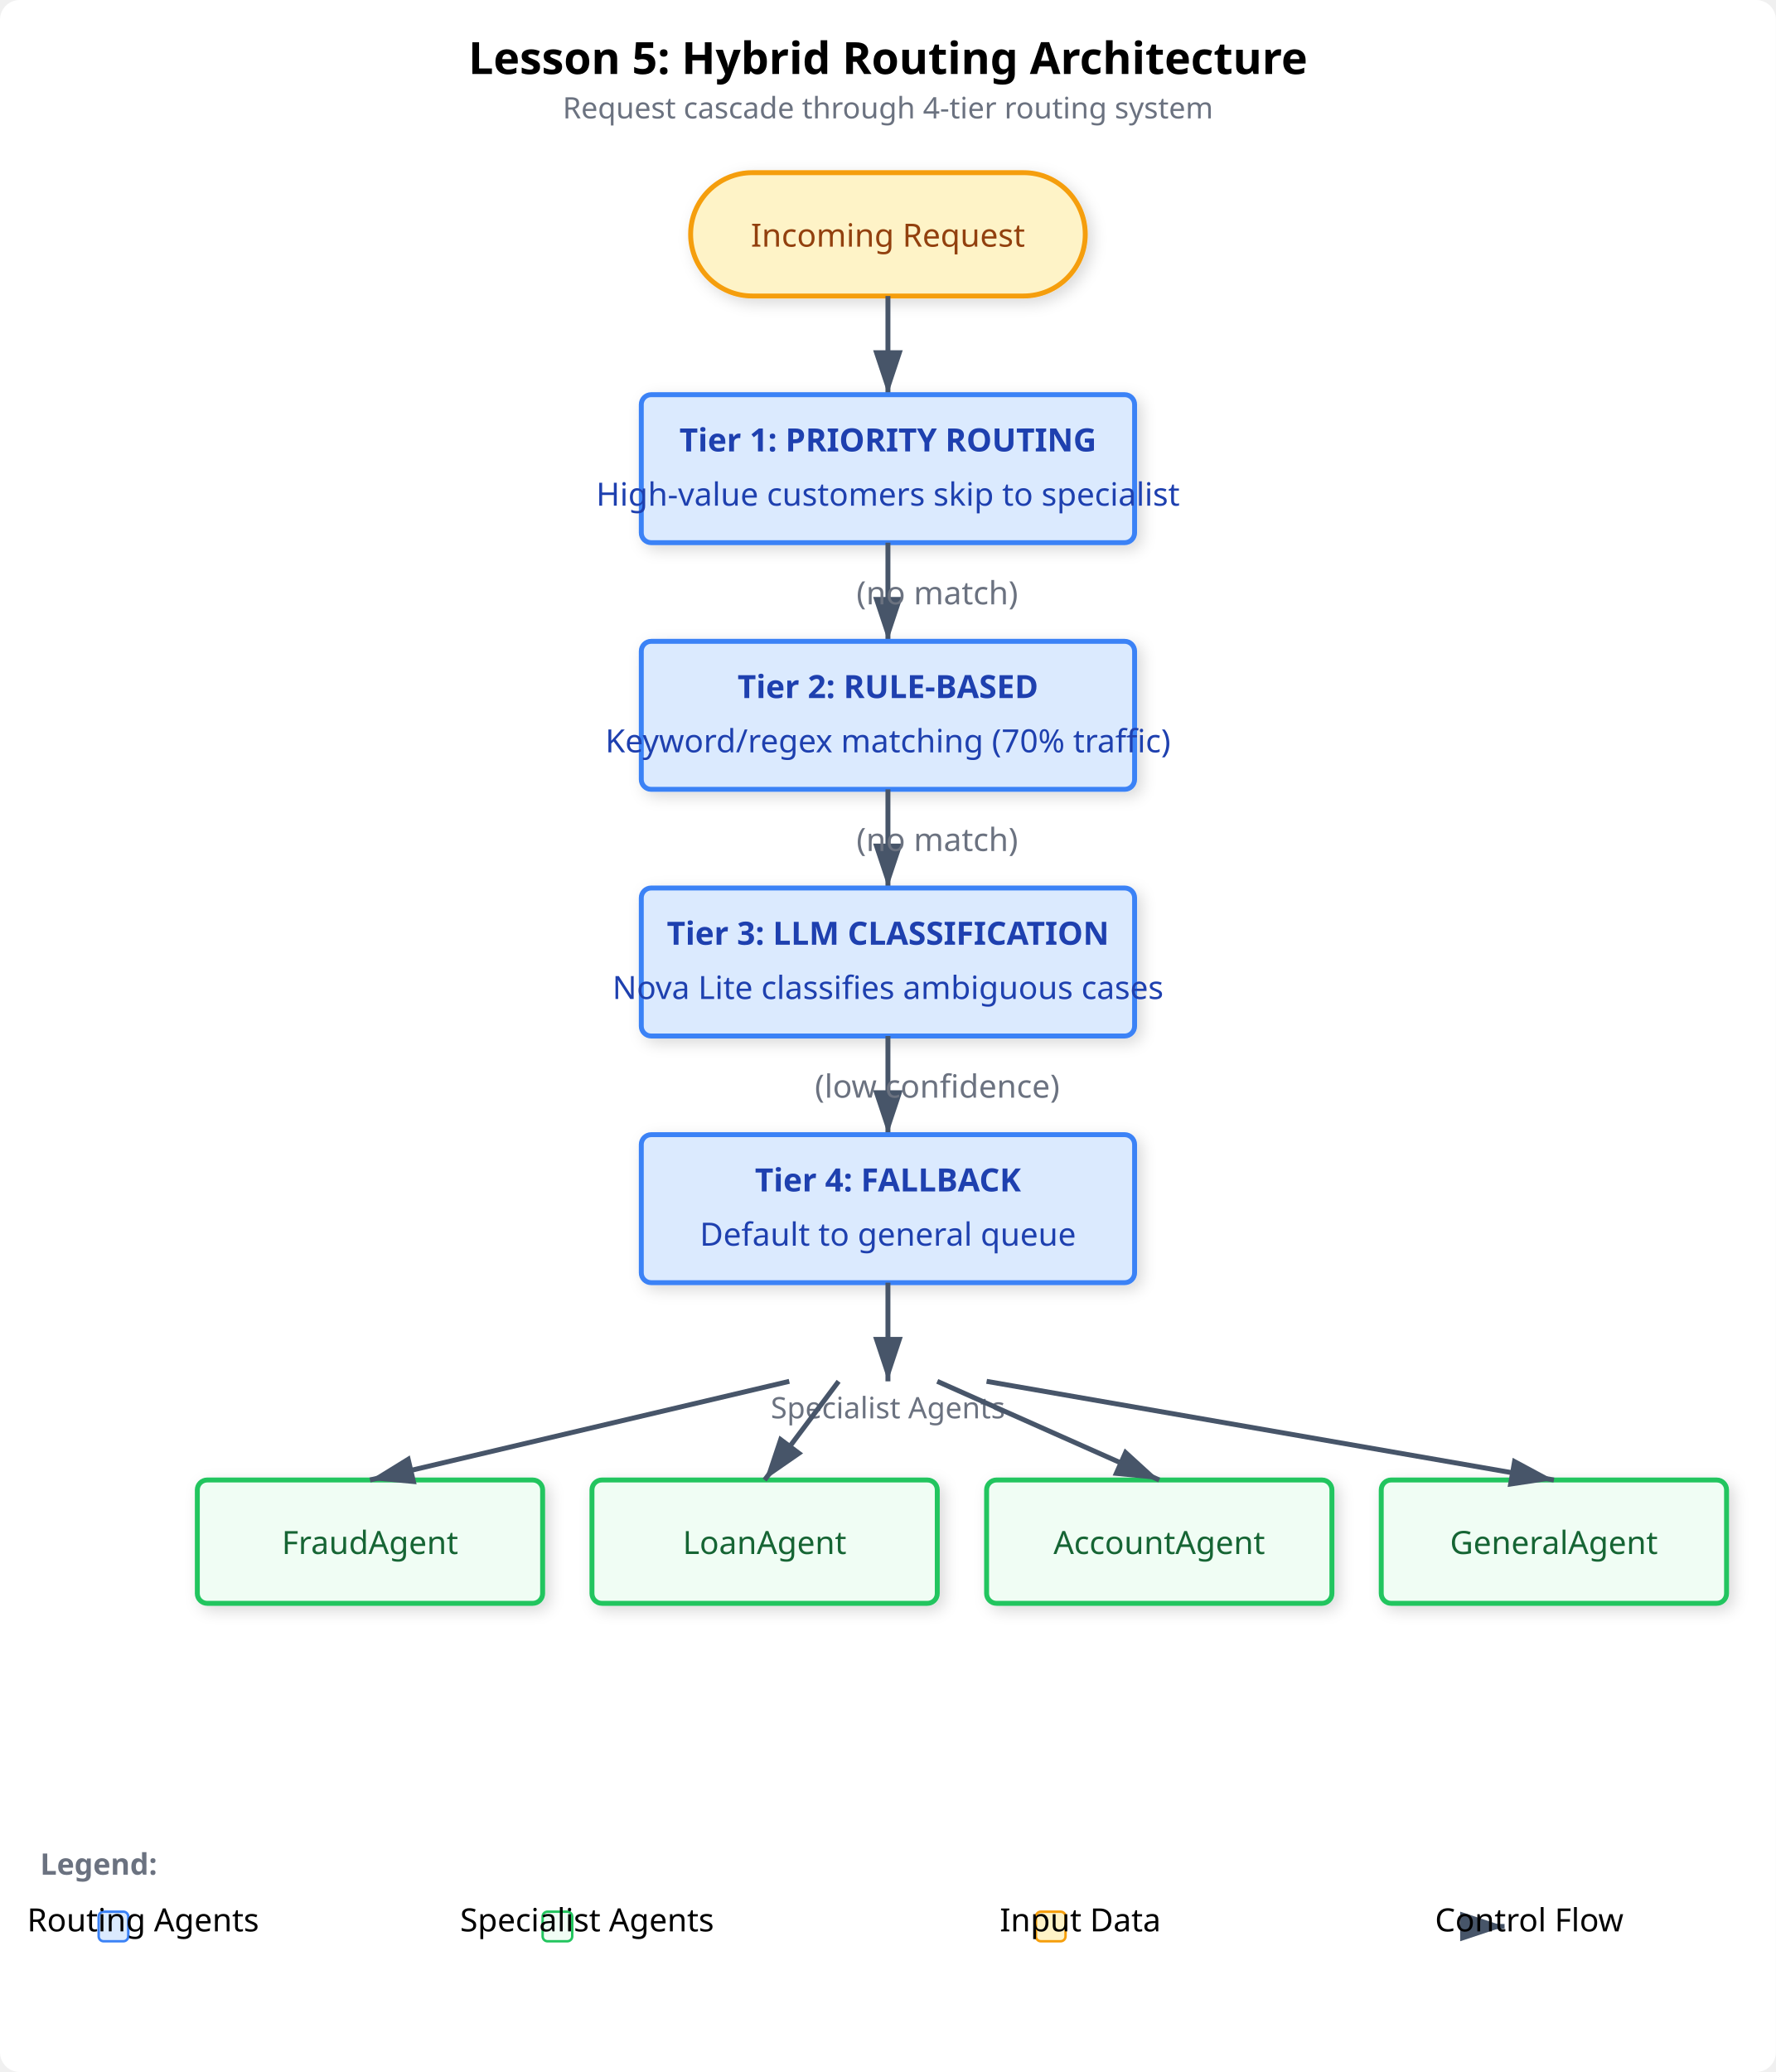
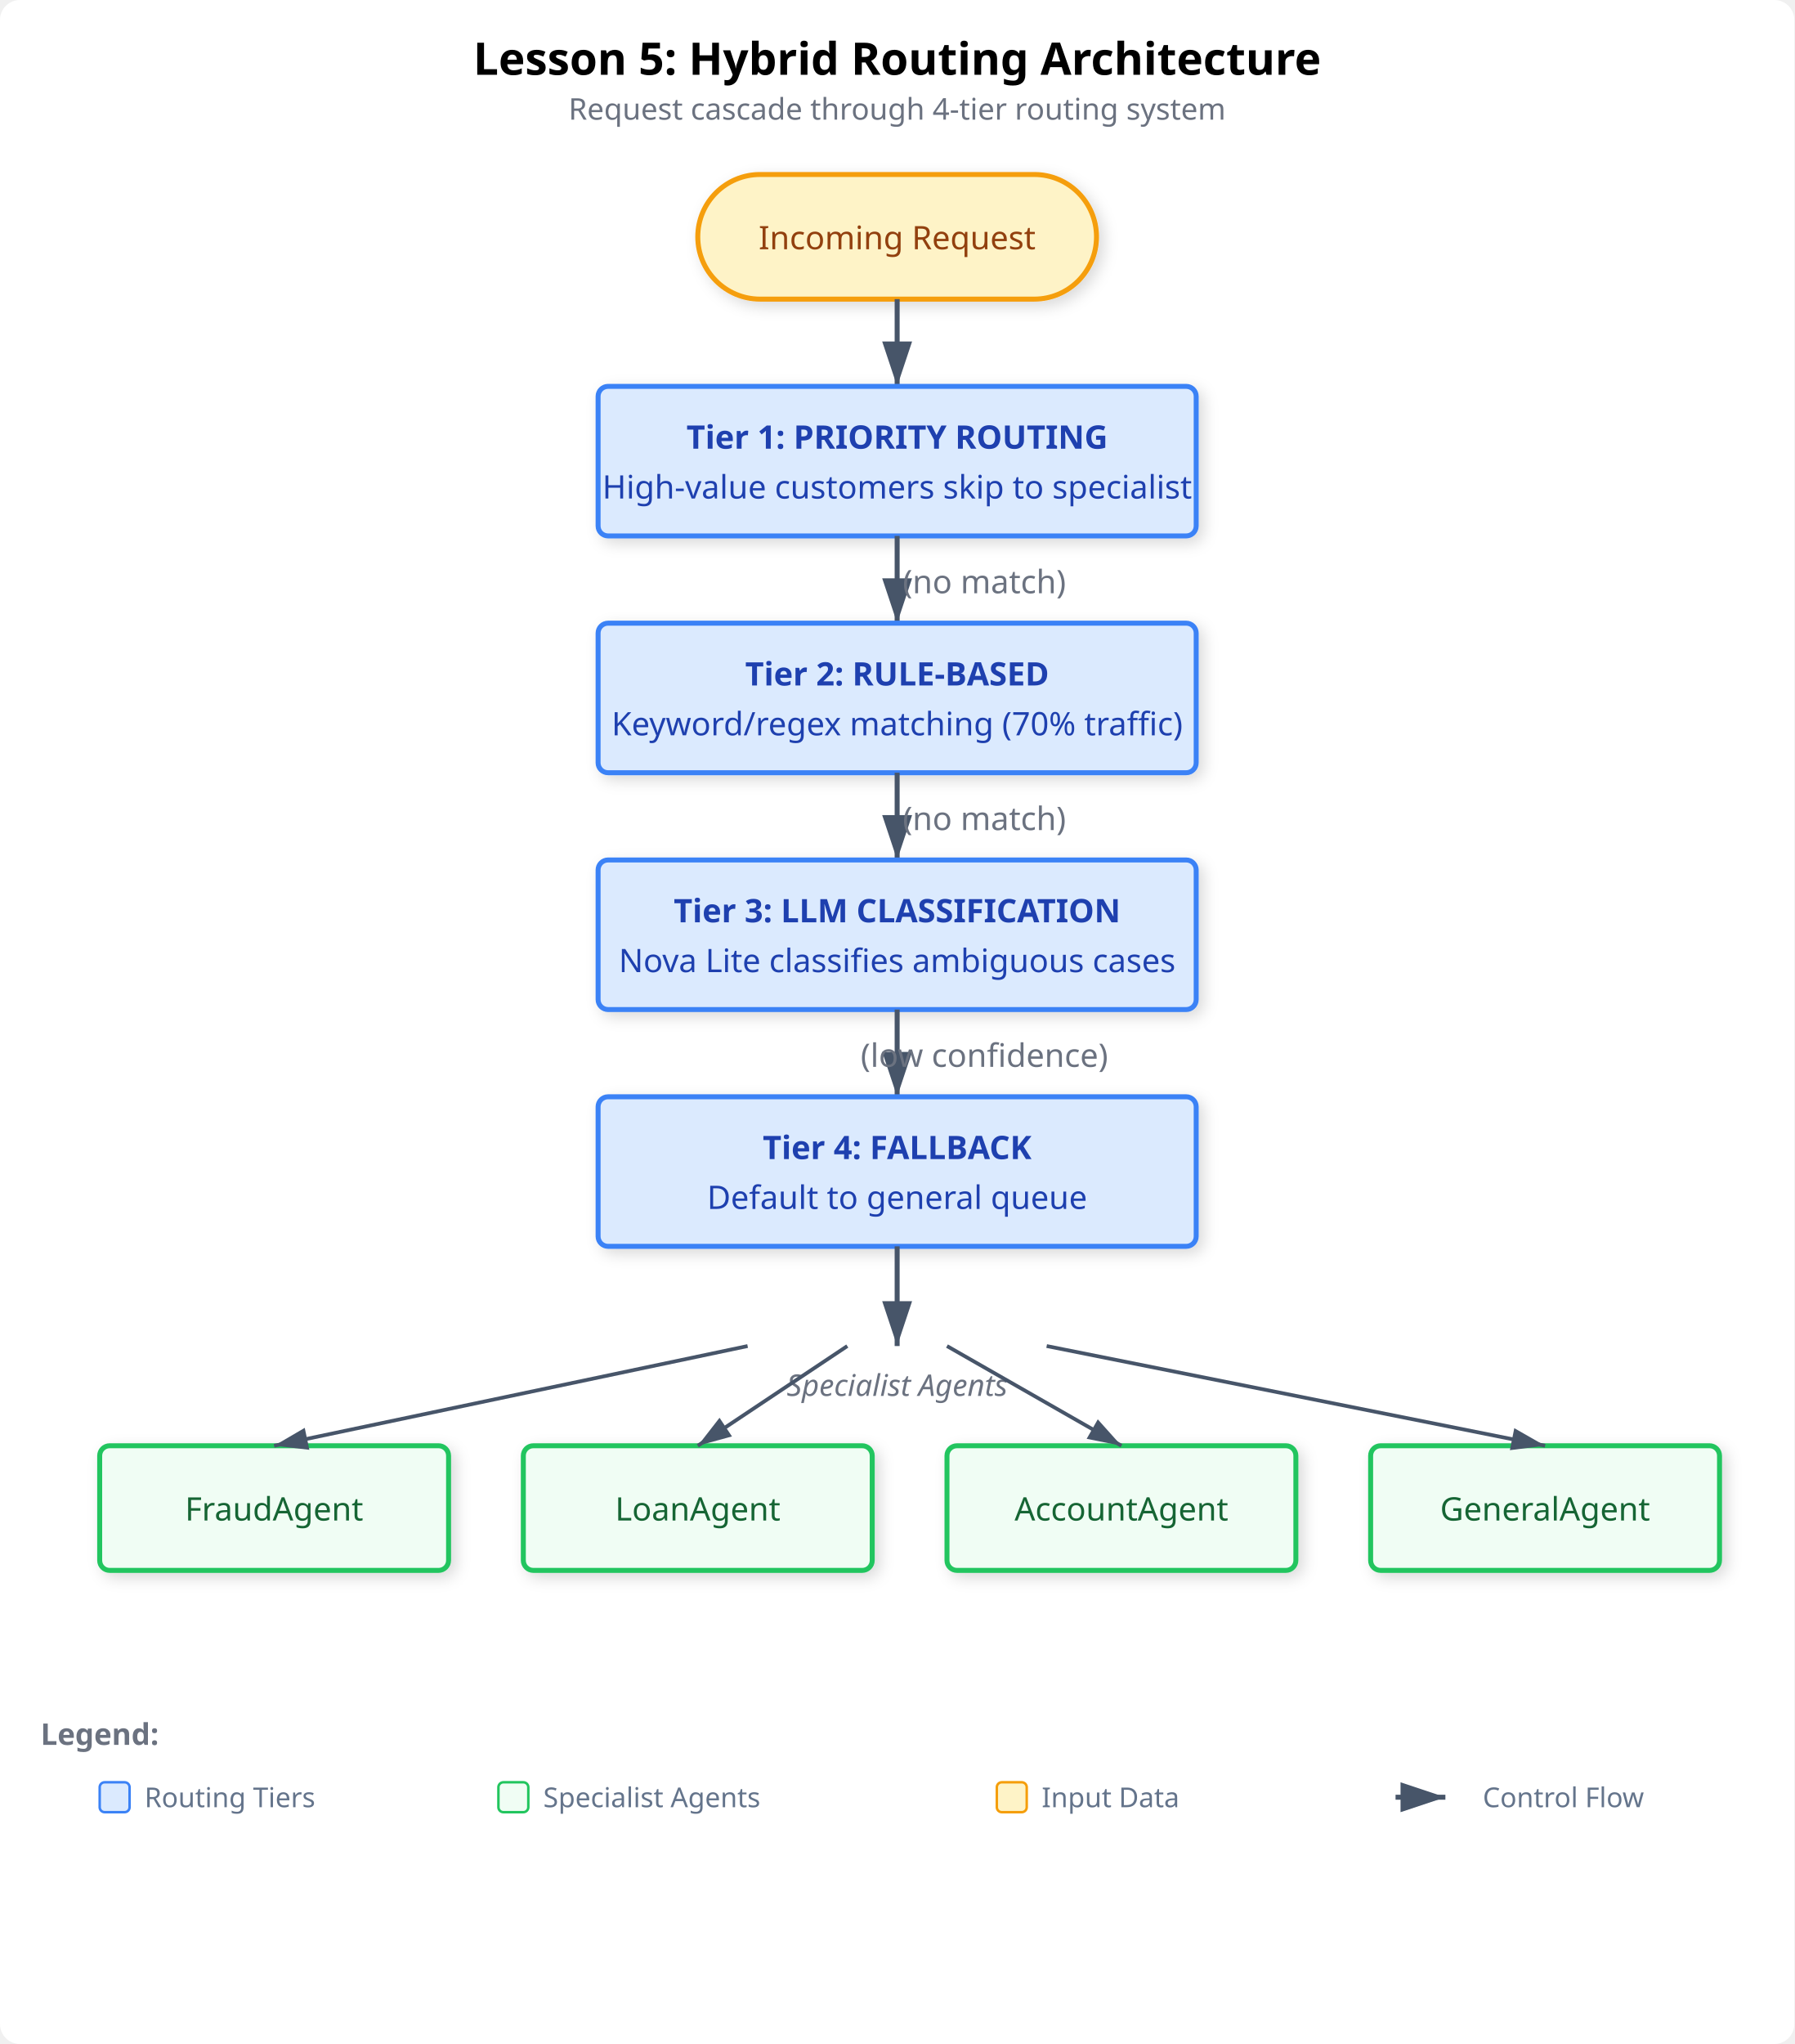
- <svg xmlns="http://www.w3.org/2000/svg" viewBox="0 0 720 840">
+ <svg xmlns="http://www.w3.org/2000/svg" viewBox="0 0 720 820">
  <defs>
    <filter id="shadow5" x="-50%" y="-50%" width="200%" height="200%">
      <feDropShadow dx="2" dy="2" stdDeviation="3" flood-opacity="0.15" />
    </filter>
    <marker id="arrow5" markerWidth="10" markerHeight="10" refX="9" refY="3" orient="auto" markerUnits="strokeWidth">
      <path d="M0,0 L0,6 L9,3 z" fill="#475569" />
    </marker>
    <style>
      text { font-family: 'Segoe UI', system-ui, sans-serif; }
      .title { font-size: 18px; font-weight: bold; text-anchor: middle; }
      .subtitle { font-size: 12px; fill: #6b7280; text-anchor: middle; }
      .label { font-size: 13px; text-anchor: middle; }
    </style>
  </defs>
  <rect width="100%" height="100%" fill="white" rx="8" />
  <text x="360" y="30" class="title">Lesson 5: Hybrid Routing Architecture</text>
  <text x="360" y="48" class="subtitle">Request cascade through 4-tier routing system</text>
  <rect x="280" y="70" width="160" height="50" rx="25" fill="#fef3c7" stroke="#f59e0b" stroke-width="2" filter="url(#shadow5)" />
  <text x="360" y="100" class="label" fill="#92400e">Incoming Request</text>
-   <line x1="360" y1="120" x2="360" y2="160" stroke="#475569" stroke-width="2" marker-end="url(#arrow5)" />
-   <rect x="260" y="160" width="200" height="60" rx="4" fill="#dbeafe" stroke="#3b82f6" stroke-width="2" filter="url(#shadow5)" />
-   <text x="360" y="183" class="label" fill="#1e40af" font-weight="bold">Tier 1: PRIORITY ROUTING</text>
-   <text x="360" y="205" class="label" fill="#1e40af" font-size="11px">High-value customers skip to specialist</text>
-   <line x1="360" y1="220" x2="360" y2="260" stroke="#475569" stroke-width="2" marker-end="url(#arrow5)" />
-   <text x="380" y="245" class="label" fill="#6b7280" font-size="11px">(no match)</text>
-   <rect x="260" y="260" width="200" height="60" rx="4" fill="#dbeafe" stroke="#3b82f6" stroke-width="2" filter="url(#shadow5)" />
-   <text x="360" y="283" class="label" fill="#1e40af" font-weight="bold">Tier 2: RULE-BASED</text>
-   <text x="360" y="305" class="label" fill="#1e40af" font-size="11px">Keyword/regex matching (70% traffic)</text>
-   <line x1="360" y1="320" x2="360" y2="360" stroke="#475569" stroke-width="2" marker-end="url(#arrow5)" />
-   <text x="380" y="345" class="label" fill="#6b7280" font-size="11px">(no match)</text>
-   <rect x="260" y="360" width="200" height="60" rx="4" fill="#dbeafe" stroke="#3b82f6" stroke-width="2" filter="url(#shadow5)" />
-   <text x="360" y="383" class="label" fill="#1e40af" font-weight="bold">Tier 3: LLM CLASSIFICATION</text>
-   <text x="360" y="405" class="label" fill="#1e40af" font-size="11px">Nova Lite classifies ambiguous cases</text>
-   <line x1="360" y1="420" x2="360" y2="460" stroke="#475569" stroke-width="2" marker-end="url(#arrow5)" />
-   <text x="380" y="445" class="label" fill="#6b7280" font-size="11px">(low confidence)</text>
-   <rect x="260" y="460" width="200" height="60" rx="4" fill="#dbeafe" stroke="#3b82f6" stroke-width="2" filter="url(#shadow5)" />
-   <text x="360" y="483" class="label" fill="#1e40af" font-weight="bold">Tier 4: FALLBACK</text>
-   <text x="360" y="505" class="label" fill="#1e40af" font-size="11px">Default to general queue</text>
-   <line x1="360" y1="520" x2="360" y2="560" stroke="#475569" stroke-width="2" marker-end="url(#arrow5)" />
-   <text x="360" y="575" class="subtitle">Specialist Agents</text>
-   <rect x="80" y="600" width="140" height="50" rx="4" fill="#f0fdf4" stroke="#22c55e" stroke-width="2" filter="url(#shadow5)" />
-   <text x="150" y="630" class="label" fill="#166534">FraudAgent</text>
-   <rect x="240" y="600" width="140" height="50" rx="4" fill="#f0fdf4" stroke="#22c55e" stroke-width="2" filter="url(#shadow5)" />
-   <text x="310" y="630" class="label" fill="#166534">LoanAgent</text>
-   <rect x="400" y="600" width="140" height="50" rx="4" fill="#f0fdf4" stroke="#22c55e" stroke-width="2" filter="url(#shadow5)" />
-   <text x="470" y="630" class="label" fill="#166534">AccountAgent</text>
-   <rect x="560" y="600" width="140" height="50" rx="4" fill="#f0fdf4" stroke="#22c55e" stroke-width="2" filter="url(#shadow5)" />
-   <text x="630" y="630" class="label" fill="#166534">GeneralAgent</text>
-   <line x1="320" y1="560" x2="150" y2="600" stroke="#475569" stroke-width="2" marker-end="url(#arrow5)" />
-   <line x1="340" y1="560" x2="310" y2="600" stroke="#475569" stroke-width="2" marker-end="url(#arrow5)" />
-   <line x1="380" y1="560" x2="470" y2="600" stroke="#475569" stroke-width="2" marker-end="url(#arrow5)" />
-   <line x1="400" y1="560" x2="630" y2="600" stroke="#475569" stroke-width="2" marker-end="url(#arrow5)" />
+   <line x1="360" y1="120" x2="360" y2="155" stroke="#475569" stroke-width="2" marker-end="url(#arrow5)" />
+   <rect x="240" y="155" width="240" height="60" rx="4" fill="#dbeafe" stroke="#3b82f6" stroke-width="2" filter="url(#shadow5)" />
+   <text x="360" y="180" class="label" fill="#1e40af" font-weight="bold">Tier 1: PRIORITY ROUTING</text>
+   <text x="360" y="200" class="label" fill="#1e40af" font-size="11px">High-value customers skip to specialist</text>
+   <line x1="360" y1="215" x2="360" y2="250" stroke="#475569" stroke-width="2" marker-end="url(#arrow5)" />
+   <text x="395" y="238" class="label" fill="#6b7280" font-size="11px">(no match)</text>
+   <rect x="240" y="250" width="240" height="60" rx="4" fill="#dbeafe" stroke="#3b82f6" stroke-width="2" filter="url(#shadow5)" />
+   <text x="360" y="275" class="label" fill="#1e40af" font-weight="bold">Tier 2: RULE-BASED</text>
+   <text x="360" y="295" class="label" fill="#1e40af" font-size="11px">Keyword/regex matching (70% traffic)</text>
+   <line x1="360" y1="310" x2="360" y2="345" stroke="#475569" stroke-width="2" marker-end="url(#arrow5)" />
+   <text x="395" y="333" class="label" fill="#6b7280" font-size="11px">(no match)</text>
+   <rect x="240" y="345" width="240" height="60" rx="4" fill="#dbeafe" stroke="#3b82f6" stroke-width="2" filter="url(#shadow5)" />
+   <text x="360" y="370" class="label" fill="#1e40af" font-weight="bold">Tier 3: LLM CLASSIFICATION</text>
+   <text x="360" y="390" class="label" fill="#1e40af" font-size="11px">Nova Lite classifies ambiguous cases</text>
+   <line x1="360" y1="405" x2="360" y2="440" stroke="#475569" stroke-width="2" marker-end="url(#arrow5)" />
+   <text x="395" y="428" class="label" fill="#6b7280" font-size="11px">(low confidence)</text>
+   <rect x="240" y="440" width="240" height="60" rx="4" fill="#dbeafe" stroke="#3b82f6" stroke-width="2" filter="url(#shadow5)" />
+   <text x="360" y="465" class="label" fill="#1e40af" font-weight="bold">Tier 4: FALLBACK</text>
+   <text x="360" y="485" class="label" fill="#1e40af" font-size="11px">Default to general queue</text>
+   <line x1="360" y1="500" x2="360" y2="540" stroke="#475569" stroke-width="2" marker-end="url(#arrow5)" />
+   <text x="360" y="560" class="subtitle" font-style="italic">Specialist Agents</text>
+   <rect x="40" y="580" width="140" height="50" rx="4" fill="#f0fdf4" stroke="#22c55e" stroke-width="2" filter="url(#shadow5)" />
+   <text x="110" y="610" class="label" fill="#166534">FraudAgent</text>
+   <rect x="210" y="580" width="140" height="50" rx="4" fill="#f0fdf4" stroke="#22c55e" stroke-width="2" filter="url(#shadow5)" />
+   <text x="280" y="610" class="label" fill="#166534">LoanAgent</text>
+   <rect x="380" y="580" width="140" height="50" rx="4" fill="#f0fdf4" stroke="#22c55e" stroke-width="2" filter="url(#shadow5)" />
+   <text x="450" y="610" class="label" fill="#166534">AccountAgent</text>
+   <rect x="550" y="580" width="140" height="50" rx="4" fill="#f0fdf4" stroke="#22c55e" stroke-width="2" filter="url(#shadow5)" />
+   <text x="620" y="610" class="label" fill="#166534">GeneralAgent</text>
+   <line x1="300" y1="540" x2="110" y2="580" stroke="#475569" stroke-width="1.5" marker-end="url(#arrow5)" />
+   <line x1="340" y1="540" x2="280" y2="580" stroke="#475569" stroke-width="1.5" marker-end="url(#arrow5)" />
+   <line x1="380" y1="540" x2="450" y2="580" stroke="#475569" stroke-width="1.5" marker-end="url(#arrow5)" />
+   <line x1="420" y1="540" x2="620" y2="580" stroke="#475569" stroke-width="1.5" marker-end="url(#arrow5)" />
  <g>
-     <text x="40" y="760" class="subtitle" text-anchor="start" font-weight="bold">Legend:</text>
-     <rect x="40" y="775" width="12" height="12" rx="2" fill="#dbeafe" stroke="#3b82f6" />
-     <text x="58" y="783" class="label" text-anchor="start" font-size="11px">Routing Agents</text>
-     <rect x="220" y="775" width="12" height="12" rx="2" fill="#f0fdf4" stroke="#22c55e" />
-     <text x="238" y="783" class="label" text-anchor="start" font-size="11px">Specialist Agents</text>
-     <rect x="420" y="775" width="12" height="12" rx="2" fill="#fef3c7" stroke="#f59e0b" />
-     <text x="438" y="783" class="label" text-anchor="start" font-size="11px">Input Data</text>
-     <path d="M 600 781 L 610 781" stroke="#475569" stroke-width="2" marker-end="url(#arrow5)" />
-     <text x="620" y="783" class="label" text-anchor="start" font-size="11px">Control Flow</text>
+     <text x="40" y="700" class="subtitle" text-anchor="start" font-weight="bold">Legend:</text>
+     <rect x="40" y="715" width="12" height="12" rx="2" fill="#dbeafe" stroke="#3b82f6" />
+     <text x="58" y="725" font-size="11" fill="#64748b">Routing Tiers</text>
+     <rect x="200" y="715" width="12" height="12" rx="2" fill="#f0fdf4" stroke="#22c55e" />
+     <text x="218" y="725" font-size="11" fill="#64748b">Specialist Agents</text>
+     <rect x="400" y="715" width="12" height="12" rx="2" fill="#fef3c7" stroke="#f59e0b" />
+     <text x="418" y="725" font-size="11" fill="#64748b">Input Data</text>
+     <path d="M 560 721 L 580 721" stroke="#475569" stroke-width="2" marker-end="url(#arrow5)" />
+     <text x="595" y="725" font-size="11" fill="#64748b">Control Flow</text>
  </g>
</svg>
